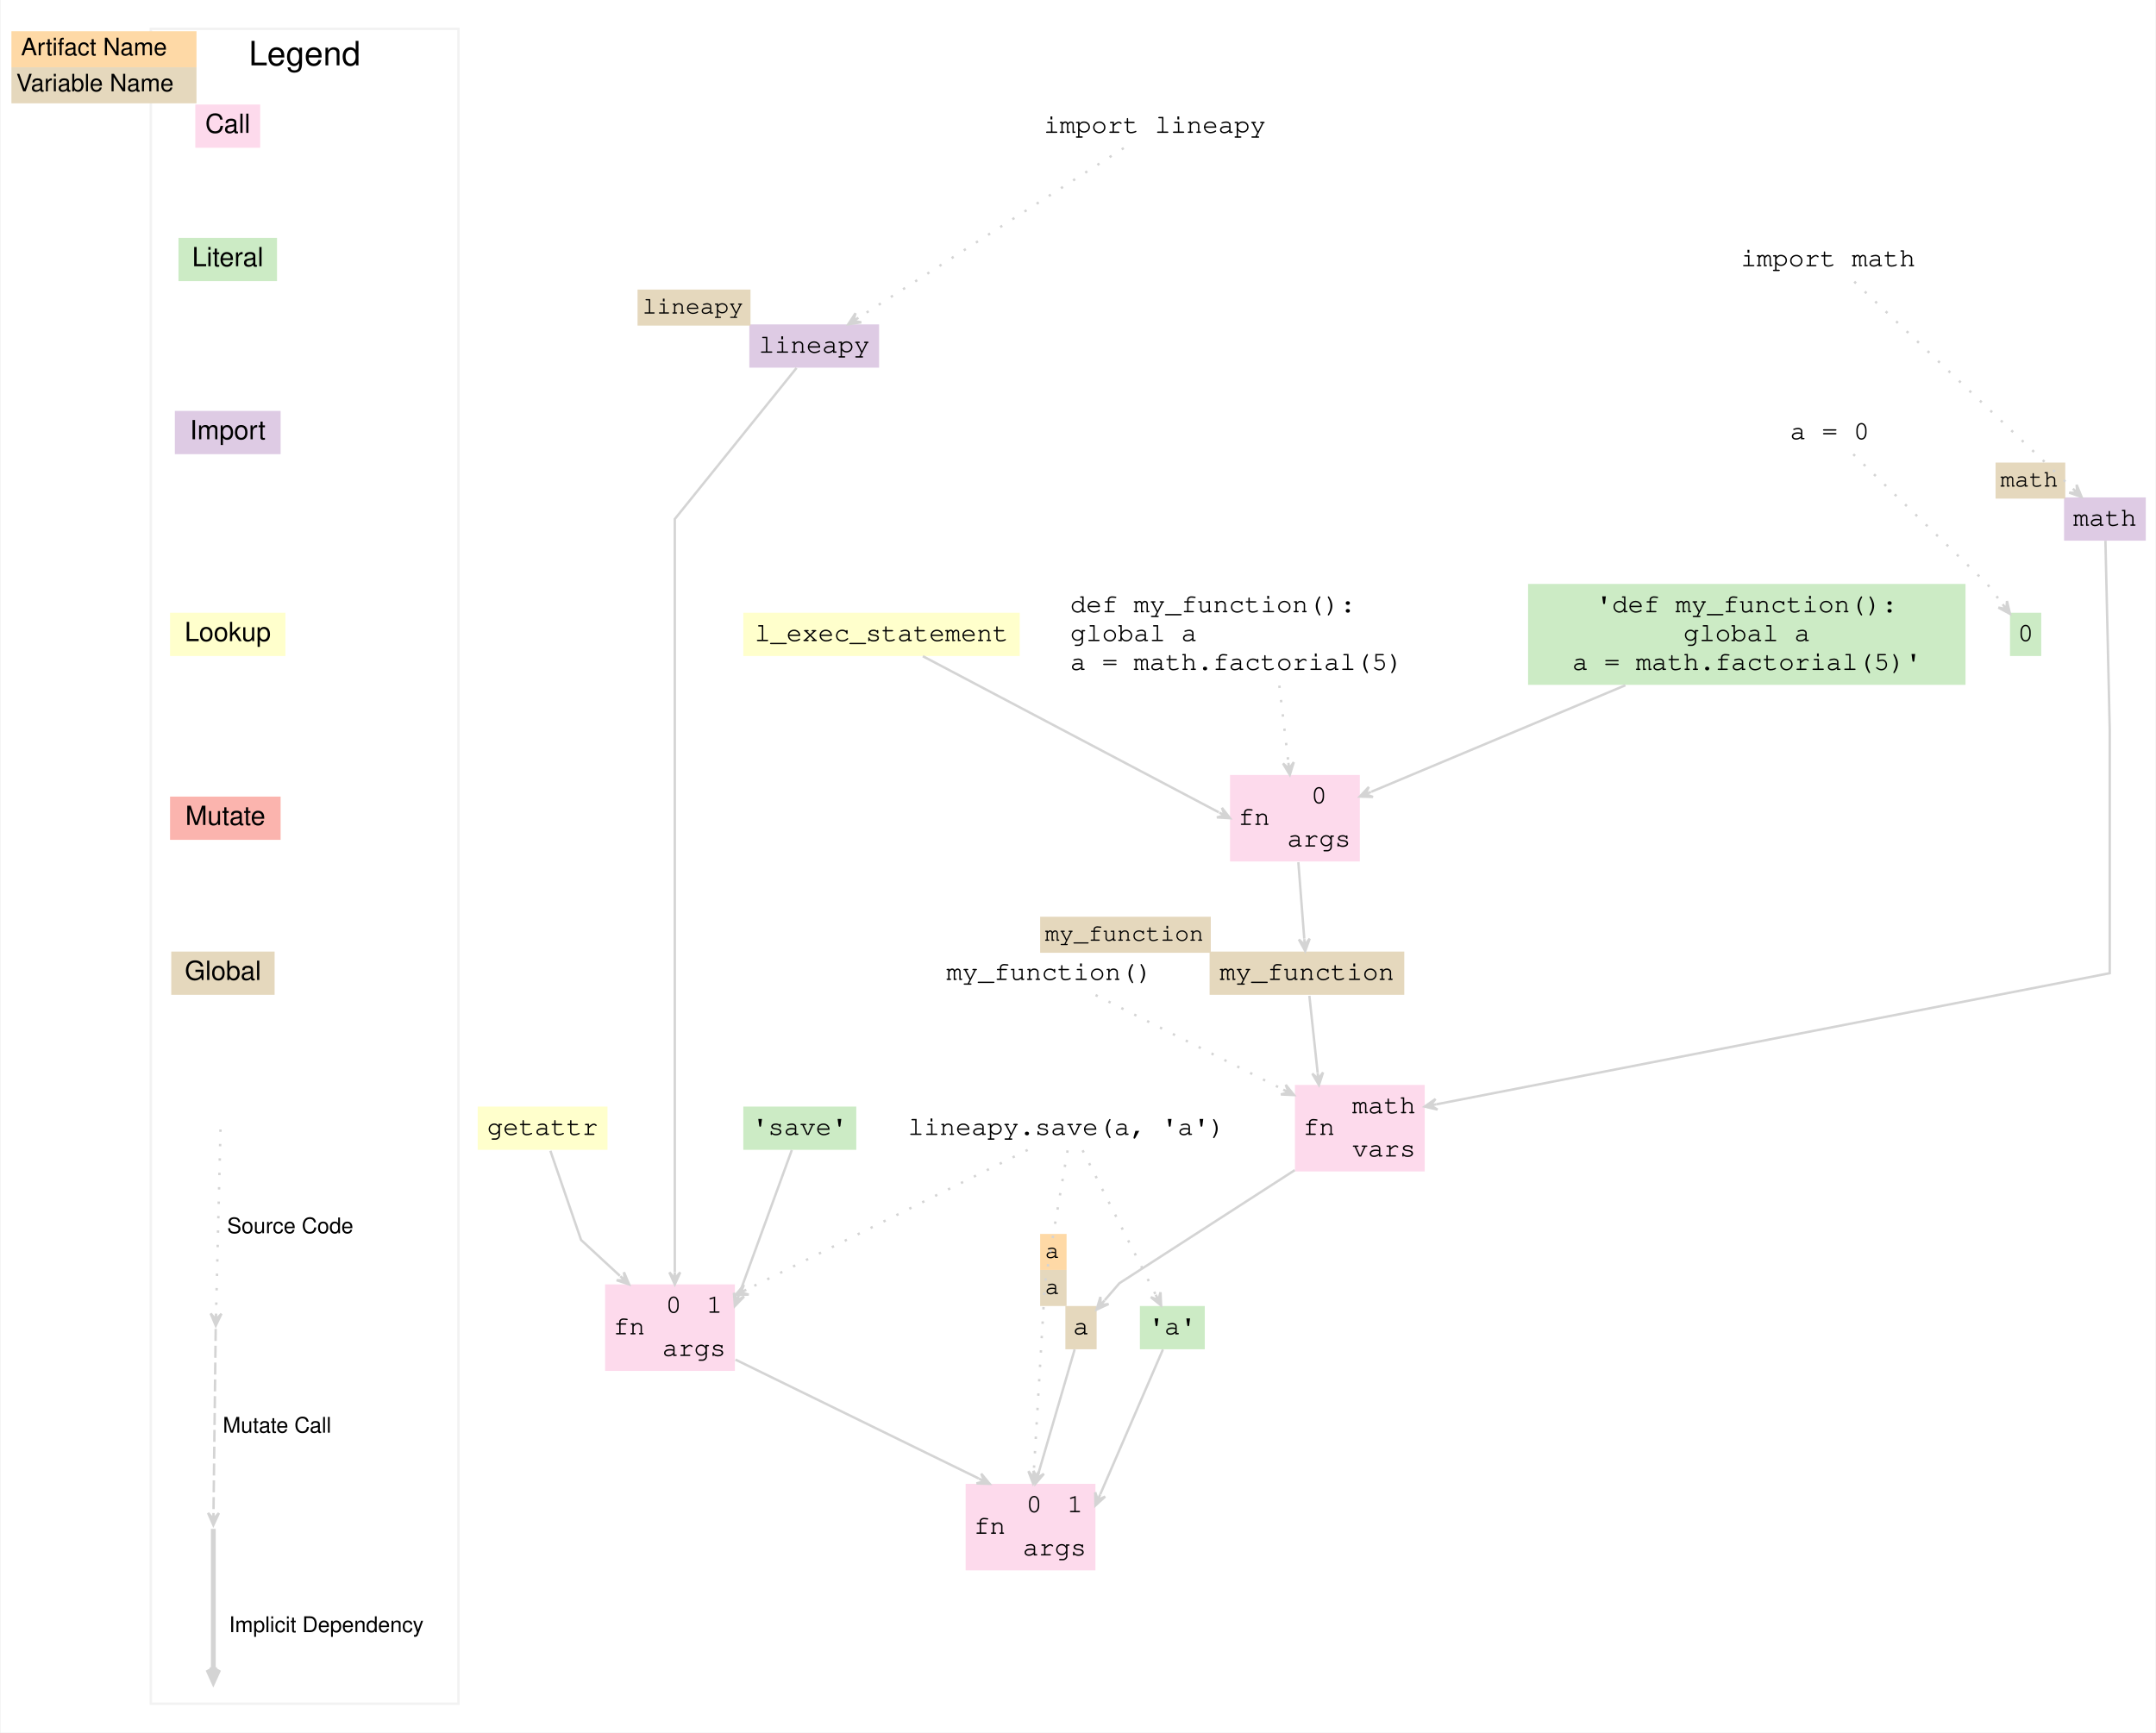
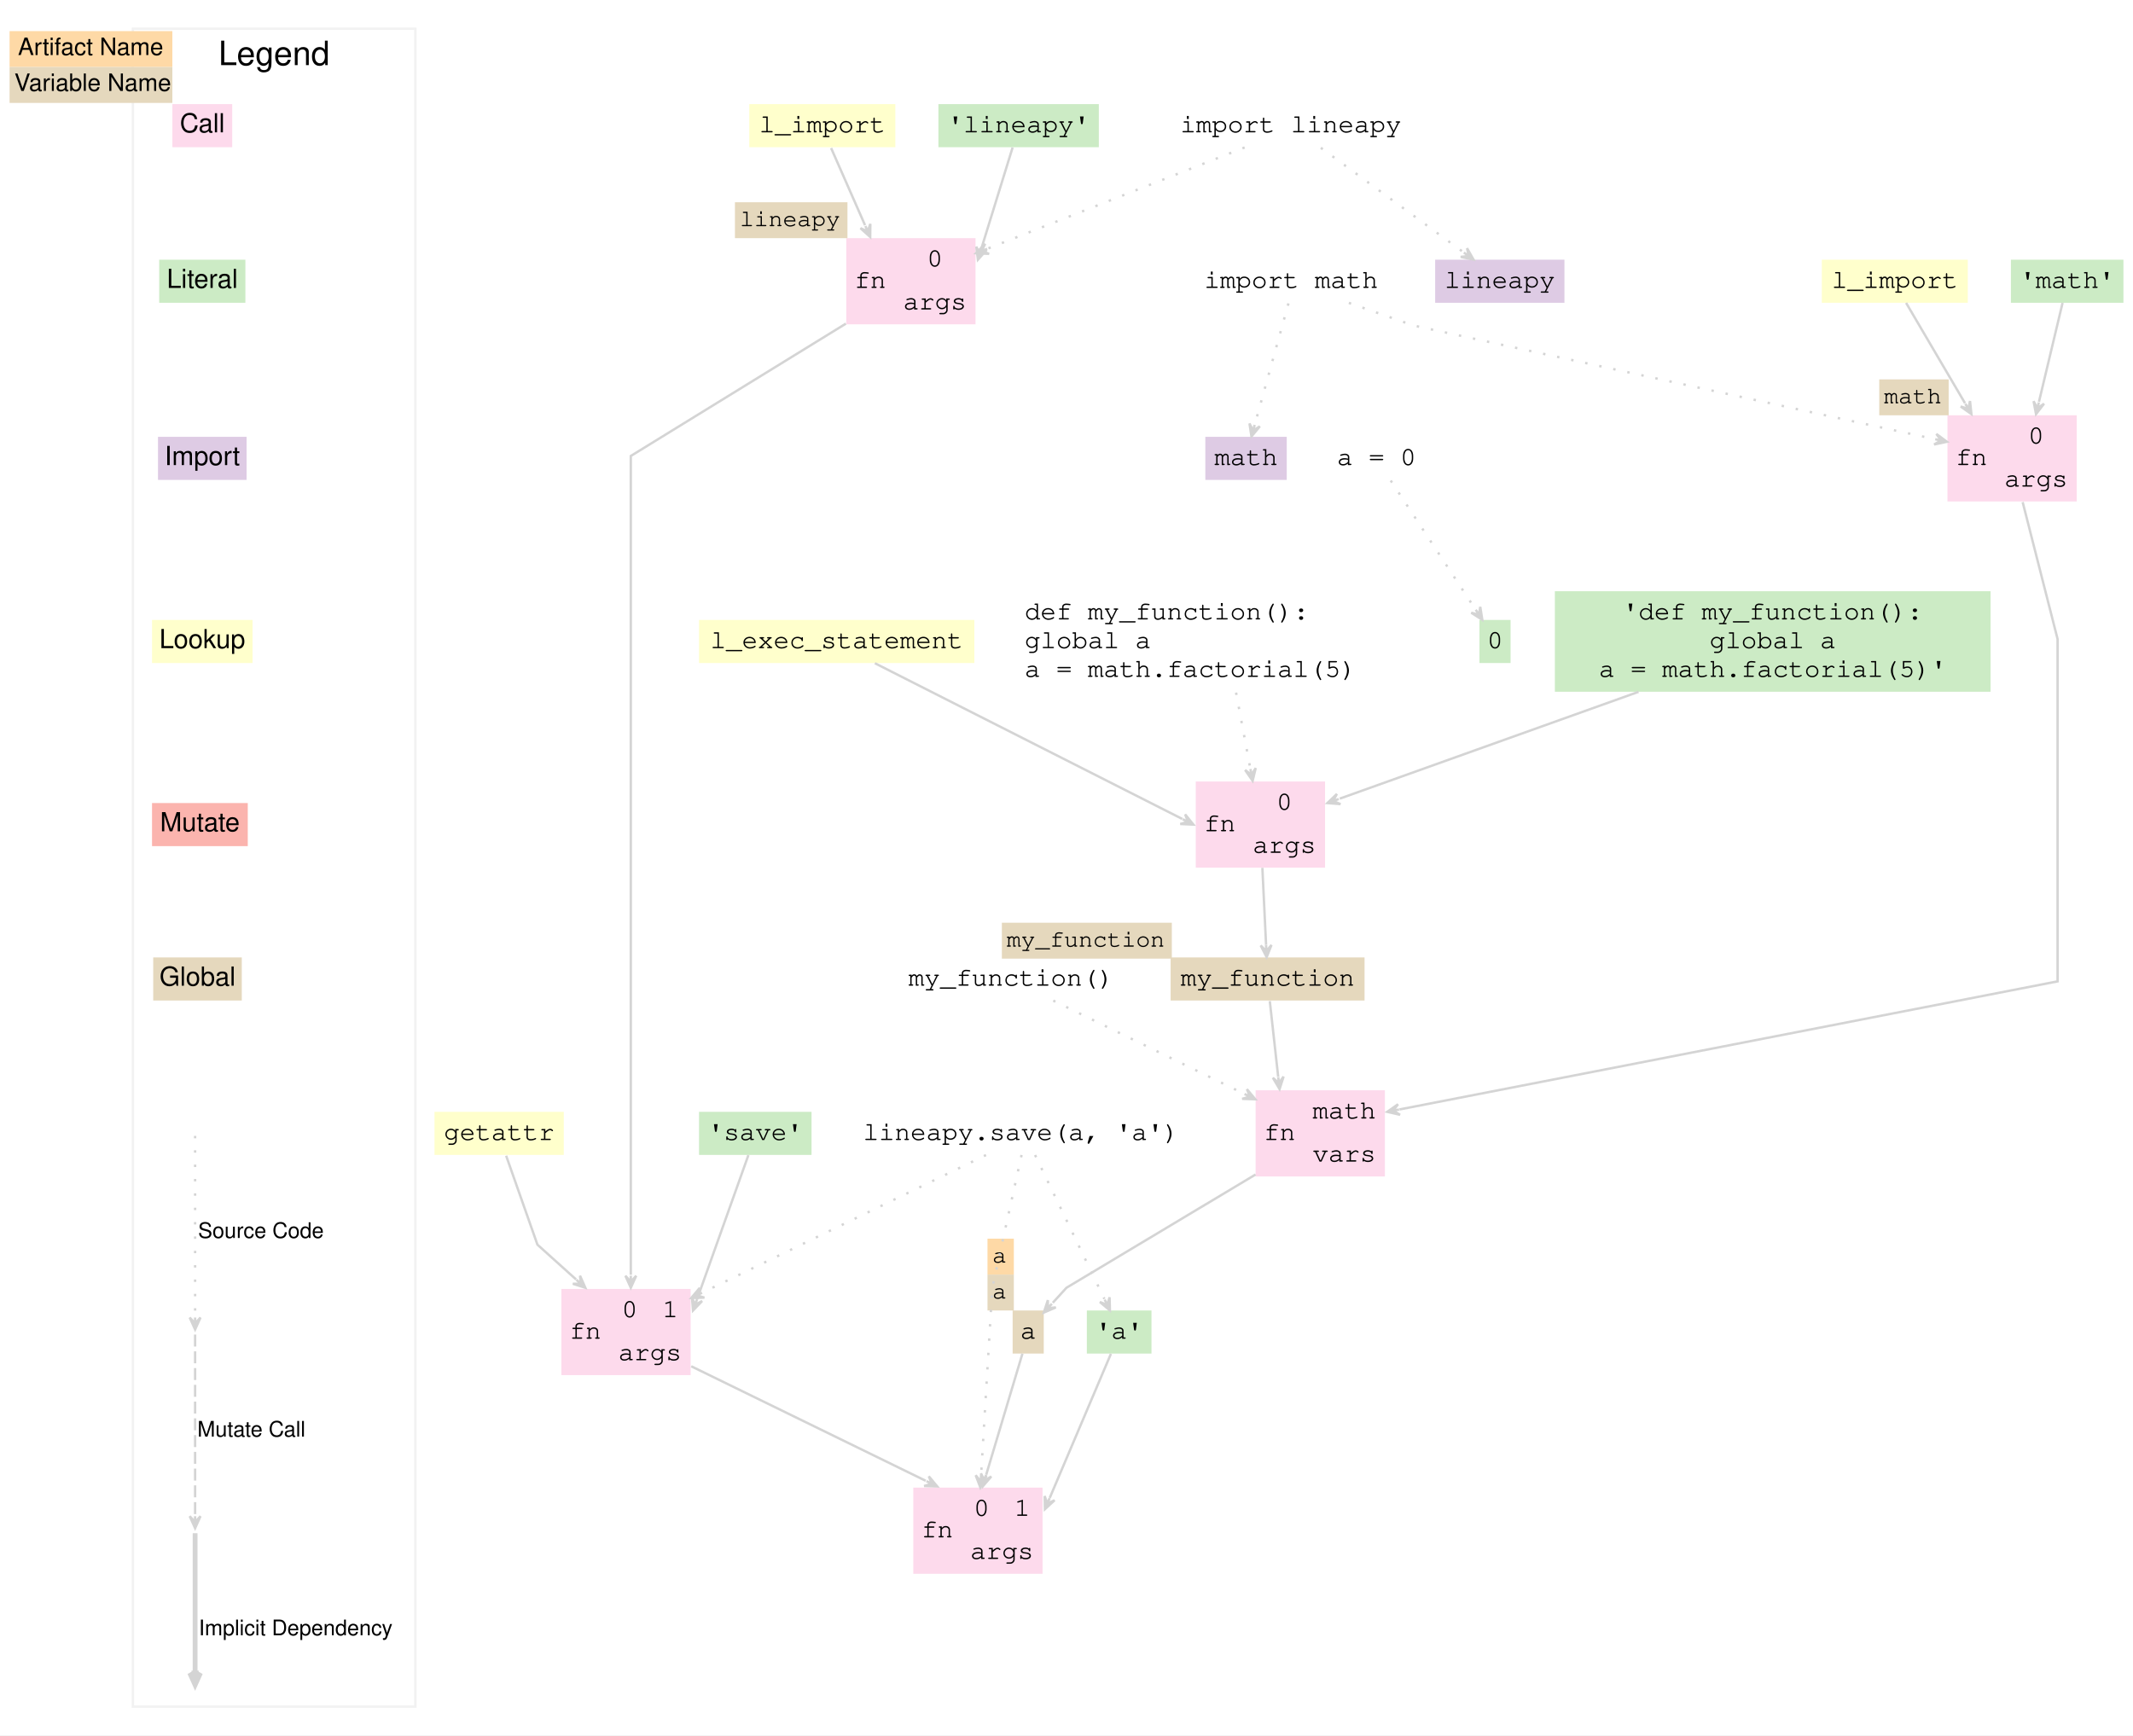
- <svg xmlns="http://www.w3.org/2000/svg" width="897pt" height="721pt" viewBox="0 0 896.5 721">
-   <g class="graph" transform="scale(1) translate(4 717)">
-     <polygon points="-4 4 -4 -717 892.5 -717 892.5 4" fill="#fff" stroke="transparent" />
+ <svg xmlns="http://www.w3.org/2000/svg" width="891pt" height="725pt" viewBox="0 0 891 725">
+   <g class="graph" transform="scale(1) translate(4 721)">
+     <polygon points="-4 4 -4 -721 887 -721 887 4" fill="#fff" stroke="transparent" />
    <g class="cluster">
-       <polygon points="58.5 -8 58.5 -705 186.5 -705 186.5 -8" fill="none" stroke="#f2f2f2" />
-       <text x="122.5" y="-689.8" fill="#000000" font-family="Helvetica,sans-Serif" font-size="14" text-anchor="middle">Legend</text>
-     </g>
-     <g class="node">
-       <polygon points="77 -655.5 77 -673.5 104 -673.5 104 -655.5" fill="#fddaec" stroke="#f2f2f2" stroke-width="0" />
-       <text x="90.5" y="-661.7" fill="#000000" font-family="Helvetica,sans-Serif" font-size="11" text-anchor="middle">Call</text>
-       <polygon points="0.5 -689 0.5 -704 77.5 -704 77.5 -689" fill="#fed9a6" stroke="transparent" />
-       <text x="4.5" y="-694" fill="#000000" font-family="Helvetica,sans-Serif" font-size="10">Artifact Name</text>
-       <polygon points="0.5 -674 0.5 -689 77.5 -689 77.5 -674" fill="#e5d8bd" stroke="transparent" />
-       <text x="2.5" y="-679" fill="#000000" font-family="Helvetica,sans-Serif" font-size="10">Variable Name</text>
-       <polygon points="111 -618 70 -618 70 -600 111 -600" fill="#ccebc5" stroke="#f2f2f2" stroke-width="0" />
-       <text x="90.5" y="-606.2" fill="#000000" font-family="Helvetica,sans-Serif" font-size="11" text-anchor="middle">Literal</text>
-       <polygon points="112.5 -546 68.5 -546 68.5 -528 112.5 -528" fill="#decbe4" stroke="#f2f2f2" stroke-width="0" />
-       <text x="90.5" y="-534.2" fill="#000000" font-family="Helvetica,sans-Serif" font-size="11" text-anchor="middle">Import</text>
-       <polygon points="114.5 -462 66.5 -462 66.5 -444 114.5 -444" fill="#ffc" stroke="#f2f2f2" stroke-width="0" />
-       <text x="90.5" y="-450.2" fill="#000000" font-family="Helvetica,sans-Serif" font-size="11" text-anchor="middle">Lookup</text>
-       <polygon points="66.5 -367.5 66.5 -385.5 112.5 -385.5 112.5 -367.5" fill="#fbb4ae" stroke="#f2f2f2" stroke-width="0" />
-       <text x="89.5" y="-373.7" fill="#000000" font-family="Helvetica,sans-Serif" font-size="11" text-anchor="middle">Mutate</text>
-       <polygon points="110 -321 67 -321 67 -303 110 -303" fill="#e5d8bd" stroke="#f2f2f2" stroke-width="0" />
-       <text x="88.5" y="-309.2" fill="#000000" font-family="Helvetica,sans-Serif" font-size="11" text-anchor="middle">Global</text>
+       <polygon points="51.5 -8 51.5 -709 169.5 -709 169.5 -8" fill="none" stroke="#f2f2f2" />
+       <text x="110.5" y="-693.8" font-family="Helvetica,sans-Serif" font-size="14" text-anchor="middle">Legend</text>
+     </g>
+     <g class="node">
+       <polygon points="68 -659.5 68 -677.5 93 -677.5 93 -659.5" fill="#fddaec" stroke="#f2f2f2" stroke-width="0" />
+       <text x="80.5" y="-665.7" fill="#000000" font-family="Helvetica,sans-Serif" font-size="11" text-anchor="middle">Call</text>
+       <polygon points="0 -693 0 -708 68 -708 68 -693" fill="#fed9a6" stroke="transparent" />
+       <text x="3.5" y="-698" fill="#000000" font-family="Helvetica,sans-Serif" font-size="10">Artifact Name</text>
+       <polygon points="0 -678 0 -693 68 -693 68 -678" fill="#e5d8bd" stroke="transparent" />
+       <text x="2" y="-683" fill="#000000" font-family="Helvetica,sans-Serif" font-size="10">Variable Name</text>
+       <polygon points="98.5 -612.5 62.5 -612.5 62.5 -594.5 98.5 -594.5" fill="#ccebc5" stroke="#f2f2f2" stroke-width="0" />
+       <text x="80.5" y="-600.7" fill="#000000" font-family="Helvetica,sans-Serif" font-size="11" text-anchor="middle">Literal</text>
+       <polygon points="99 -538.5 62 -538.5 62 -520.5 99 -520.5" fill="#decbe4" stroke="#f2f2f2" stroke-width="0" />
+       <text x="80.5" y="-526.7" fill="#000000" font-family="Helvetica,sans-Serif" font-size="11" text-anchor="middle">Import</text>
+       <polygon points="101.5 -462 59.5 -462 59.5 -444 101.5 -444" fill="#ffc" stroke="#f2f2f2" stroke-width="0" />
+       <text x="80.5" y="-450.2" fill="#000000" font-family="Helvetica,sans-Serif" font-size="11" text-anchor="middle">Lookup</text>
+       <polygon points="59.5 -367.5 59.5 -385.5 99.5 -385.5 99.5 -367.5" fill="#fbb4ae" stroke="#f2f2f2" stroke-width="0" />
+       <text x="79.5" y="-373.7" fill="#000000" font-family="Helvetica,sans-Serif" font-size="11" text-anchor="middle">Mutate</text>
+       <polygon points="97 -321 60 -321 60 -303 97 -303" fill="#e5d8bd" stroke="#f2f2f2" stroke-width="0" />
+       <text x="78.5" y="-309.2" fill="#000000" font-family="Helvetica,sans-Serif" font-size="11" text-anchor="middle">Global</text>
    </g>
    <g class="edge">
-       <path d="m87.487-246.97c-0.141 5.851-1.41 58.507-1.843 76.486" fill="none" stroke="#d4d4d4" stroke-dasharray="1,5" />
-       <polygon points="85.52 -165.35 87.89 -170.29 85.581 -167.85 85.641 -170.35 85.641 -170.35 85.641 -170.35 85.581 -167.85 83.392 -170.4 85.52 -165.35" fill="#d4d4d4" stroke="#d4d4d4" />
-       <text x="116.5" y="-203.8" fill="#000000" font-family="Helvetica,sans-Serif" font-size="9" text-anchor="middle">Source Code</text>
-       <path d="m85.494-163.97c-0.07 5.851-0.705 58.507-0.921 76.486" fill="none" stroke="#d4d4d4" stroke-dasharray="5,2" />
-       <polygon points="84.51 -82.348 86.82 -87.321 84.54 -84.848 84.571 -87.348 84.571 -87.348 84.571 -87.348 84.54 -84.848 82.321 -87.375 84.51 -82.348" fill="#d4d4d4" stroke="#d4d4d4" />
-       <text x="111" y="-120.8" fill="#000000" font-family="Helvetica,sans-Serif" font-size="9" text-anchor="middle">Mutate Call</text>
-       <path d="m84.5-80.77v58.584" fill="none" stroke="#d4d4d4" stroke-width="2" />
-       <polygon points="84.5 -17.143 86.75 -22.143 85 -19.643 85 -22.143 84.5 -22.143 84 -22.143 84 -19.643 82.25 -22.143 84.5 -17.143" fill="#d4d4d4" stroke="#d4d4d4" stroke-width="2" />
-       <text x="131.5" y="-37.8" fill="#000000" font-family="Helvetica,sans-Serif" font-size="9" text-anchor="middle">Implicit Dependency</text>
-     </g>
-     <g class="node">
-       <polygon points="361.5 -582 307.5 -582 307.5 -564 361.5 -564" fill="#decbe4" stroke="#f2f2f2" stroke-width="0" />
-       <text x="334.5" y="-570.2" fill="#000000" font-family="Courier,monospace" font-size="11" text-anchor="middle">lineapy</text>
-       <polygon points="261 -581.5 261 -596.5 308 -596.5 308 -581.5" fill="#e5d8bd" stroke="transparent" />
-       <text x="263" y="-586.5" fill="#000000" font-family="Courier,monospace" font-size="10">lineapy</text>
-       <polygon points="247.5 -146.5 247.5 -182.5 301.5 -182.5 301.5 -146.5" fill="#fddaec" stroke="#f2f2f2" stroke-width="0" />
-       <text x="257.5" y="-161.7" fill="#000000" font-family="Courier,monospace" font-size="11" text-anchor="middle">fn</text>
-       <polyline points="267.5 -146.5 267.5 -182.5" fill="none" stroke="#f2f2f2" stroke-width="0" />
-       <text x="276" y="-170.7" fill="#000000" font-family="Courier,monospace" font-size="11" text-anchor="middle">0</text>
-       <polyline points="284.5 -164.5 284.5 -182.5" fill="none" stroke="#f2f2f2" stroke-width="0" />
-       <text x="293" y="-170.7" fill="#000000" font-family="Courier,monospace" font-size="11" text-anchor="middle">1</text>
-       <polyline points="267.5 -164.5 301.5 -164.5" fill="none" stroke="#f2f2f2" stroke-width="0" />
-       <text x="284.5" y="-152.7" fill="#000000" font-family="Courier,monospace" font-size="11" text-anchor="middle">args</text>
-     </g>
-     <g class="edge" stroke="#d4d4d4">
-       <path d="m327.15-563.88c-15.607 19.374-50.654 62.881-50.654 62.881v253.5 59.9" fill="none" />
-       <polygon points="276.5 -182.5 278.75 -187.5 276.5 -185 276.5 -187.5 276.5 -187.5 276.5 -187.5 276.5 -185 274.25 -187.5 276.5 -182.5" fill="#d4d4d4" />
-     </g>
-     <g class="node">
-       <polygon points="888.5 -510 854.5 -510 854.5 -492 888.5 -492" fill="#decbe4" stroke="#f2f2f2" stroke-width="0" />
-       <text x="871.5" y="-498.2" fill="#000000" font-family="Courier,monospace" font-size="11" text-anchor="middle">math</text>
-       <polygon points="826 -509.5 826 -524.5 855 -524.5 855 -509.5" fill="#e5d8bd" stroke="transparent" />
-       <text x="828" y="-514.5" fill="#000000" font-family="Courier,monospace" font-size="10">math</text>
-       <polygon points="534.5 -229.5 534.5 -265.5 588.5 -265.5 588.5 -229.5" fill="#fddaec" stroke="#f2f2f2" stroke-width="0" />
-       <text x="544.5" y="-244.7" fill="#000000" font-family="Courier,monospace" font-size="11" text-anchor="middle">fn</text>
-       <polyline points="554.5 -229.5 554.5 -265.5" fill="none" stroke="#f2f2f2" stroke-width="0" />
-       <text x="571.5" y="-253.7" fill="#000000" font-family="Courier,monospace" font-size="11" text-anchor="middle">math</text>
-       <polyline points="554.5 -247.5 588.5 -247.5" fill="none" stroke="#f2f2f2" stroke-width="0" />
-       <text x="571.5" y="-235.7" fill="#000000" font-family="Courier,monospace" font-size="11" text-anchor="middle">vars</text>
-     </g>
-     <g class="edge" stroke="#d4d4d4">
-       <path d="m871.71-491.97c0.511 22.356 1.794 78.466 1.794 78.466v101.5s-242.21 47.167-280.05 54.537" fill="none" />
-       <polygon points="588.5 -256.5 593.84 -255.25 590.95 -256.98 593.41 -257.46 593.41 -257.46 593.41 -257.46 590.95 -256.98 592.98 -259.66 588.5 -256.5" fill="#d4d4d4" />
-     </g>
-     <g class="node">
-       <polygon points="845 -462 832 -462 832 -444 845 -444" fill="#ccebc5" stroke="#f2f2f2" stroke-width="0" />
-       <text x="838.5" y="-450.2" fill="#000000" font-family="Courier,monospace" font-size="11" text-anchor="middle">0</text>
-       <polygon points="420 -462 305 -462 305 -444 420 -444" fill="#ffc" stroke="#f2f2f2" stroke-width="0" />
-       <text x="362.5" y="-450.2" fill="#000000" font-family="Courier,monospace" font-size="11" text-anchor="middle">l_exec_statement</text>
-       <polygon points="507.5 -358.5 507.5 -394.5 561.5 -394.5 561.5 -358.5" fill="#fddaec" stroke="#f2f2f2" stroke-width="0" />
-       <text x="517.5" y="-373.7" fill="#000000" font-family="Courier,monospace" font-size="11" text-anchor="middle">fn</text>
-       <polyline points="527.5 -358.5 527.5 -394.5" fill="none" stroke="#f2f2f2" stroke-width="0" />
-       <text x="544.5" y="-382.7" fill="#000000" font-family="Courier,monospace" font-size="11" text-anchor="middle">0</text>
-       <polyline points="527.5 -376.5 561.5 -376.5" fill="none" stroke="#f2f2f2" stroke-width="0" />
-       <text x="544.5" y="-364.7" fill="#000000" font-family="Courier,monospace" font-size="11" text-anchor="middle">args</text>
-     </g>
-     <g class="edge" stroke="#d4d4d4">
-       <path d="m379.7-443.92c33.158 17.494 104.31 55.031 123.14 64.969" fill="none" />
-       <polygon points="507.5 -376.5 504.13 -380.82 505.29 -377.67 503.08 -378.83 503.08 -378.83 503.08 -378.83 505.29 -377.67 502.03 -376.84 507.5 -376.5" fill="#d4d4d4" />
-     </g>
-     <g class="node">
-       <polygon points="813.5 -474 631.5 -474 631.5 -432 813.5 -432" fill="#ccebc5" stroke="#f2f2f2" stroke-width="0" />
+       <path d="m77.5-246.44v75.43" fill="none" stroke="#d4d4d4" stroke-dasharray="1,5" />
+       <polygon points="77.5 -165.56 79.75 -170.56 77.5 -168.06 77.5 -170.56 77.5 -170.56 77.5 -170.56 77.5 -168.06 75.25 -170.56 77.5 -165.56" fill="#d4d4d4" stroke="#d4d4d4" />
+       <text x="105" y="-203.8" font-family="Helvetica,sans-Serif" font-size="9" text-anchor="middle">Source Code</text>
+       <path d="m77.5-163.44v75.43" fill="none" stroke="#d4d4d4" stroke-dasharray="5,2" />
+       <polygon points="77.5 -82.56 79.75 -87.56 77.5 -85.06 77.5 -87.56 77.5 -87.56 77.5 -87.56 77.5 -85.06 75.25 -87.56 77.5 -82.56" fill="#d4d4d4" stroke="#d4d4d4" />
+       <text x="101" y="-120.8" font-family="Helvetica,sans-Serif" font-size="9" text-anchor="middle">Mutate Call</text>
+       <path d="m77.5-80.45v58.33" fill="none" stroke="#d4d4d4" stroke-width="2" />
+       <polygon points="77.5 -17.04 79.75 -22.04 78 -19.54 78 -22.04 77.5 -22.04 77 -22.04 77 -19.54 75.25 -22.04 77.5 -17.04" fill="#d4d4d4" stroke="#d4d4d4" stroke-width="2" />
+       <text x="119.5" y="-37.8" font-family="Helvetica,sans-Serif" font-size="9" text-anchor="middle">Implicit Dependency</text>
+     </g>
+     <g class="node">
+       <polygon points="370 -677.5 309 -677.5 309 -659.5 370 -659.5" fill="#ffc" stroke="#f2f2f2" stroke-width="0" />
+       <text x="339.5" y="-665.7" fill="#000000" font-family="Courier,monospace" font-size="11" text-anchor="middle">l_import</text>
+       <polygon points="349.5 -585.5 349.5 -621.5 403.5 -621.5 403.5 -585.5" fill="#fddaec" stroke="#f2f2f2" stroke-width="0" />
+       <text x="359.5" y="-600.7" fill="#000000" font-family="Courier,monospace" font-size="11" text-anchor="middle">fn</text>
+       <polyline points="369.5 -585.5 369.5 -621.5" fill="none" stroke="#f2f2f2" stroke-width="0" />
+       <text x="386.5" y="-609.7" fill="#000000" font-family="Courier,monospace" font-size="11" text-anchor="middle">0</text>
+       <polyline points="369.5 -603.5 403.5 -603.5" fill="none" stroke="#f2f2f2" stroke-width="0" />
+       <text x="386.5" y="-591.7" fill="#000000" font-family="Courier,monospace" font-size="11" text-anchor="middle">args</text>
+       <polygon points="303 -621.5 303 -636.5 350 -636.5 350 -621.5" fill="#e5d8bd" stroke="transparent" />
+       <text x="305" y="-626.5" fill="#000000" font-family="Courier,monospace" font-size="10">lineapy</text>
+     </g>
+     <g class="edge" stroke="#d4d4d4">
+       <path d="m343.17-659.15c4.15 9.44 10.77 24.5 14.17 32.23" fill="none" />
+       <polygon points="359.5 -622 359.55 -627.48 358.49 -624.29 357.49 -626.58 357.49 -626.58 357.49 -626.58 358.49 -624.29 355.43 -625.67 359.5 -622" fill="#d4d4d4" />
+     </g>
+     <g class="node">
+       <polygon points="455 -677.5 388 -677.5 388 -659.5 455 -659.5" fill="#ccebc5" stroke="#f2f2f2" stroke-width="0" />
+       <text x="421.5" y="-665.7" fill="#000000" font-family="Courier,monospace" font-size="11" text-anchor="middle">'lineapy'</text>
+     </g>
+     <g class="edge" stroke="#d4d4d4">
+       <path d="m418.99-659.38c-3.58 11.59-10.06 32.54-12.98 42" fill="none" />
+       <polygon points="404.5 -612.5 408.13 -616.61 405.24 -614.89 405.98 -617.28 405.98 -617.28 405.98 -617.28 405.24 -614.89 403.83 -617.94 404.5 -612.5" fill="#d4d4d4" />
+     </g>
+     <g class="node">
+       <polygon points="230.5 -146.5 230.5 -182.5 284.5 -182.5 284.5 -146.5" fill="#fddaec" stroke="#f2f2f2" stroke-width="0" />
+       <text x="240.5" y="-161.7" fill="#000000" font-family="Courier,monospace" font-size="11" text-anchor="middle">fn</text>
+       <polyline points="250.5 -146.5 250.5 -182.5" fill="none" stroke="#f2f2f2" stroke-width="0" />
+       <text x="259" y="-170.7" fill="#000000" font-family="Courier,monospace" font-size="11" text-anchor="middle">0</text>
+       <polyline points="267.5 -164.5 267.5 -182.5" fill="none" stroke="#f2f2f2" stroke-width="0" />
+       <text x="276" y="-170.7" fill="#000000" font-family="Courier,monospace" font-size="11" text-anchor="middle">1</text>
+       <polyline points="250.5 -164.5 284.5 -164.5" fill="none" stroke="#f2f2f2" stroke-width="0" />
+       <text x="267.5" y="-152.7" fill="#000000" font-family="Courier,monospace" font-size="11" text-anchor="middle">args</text>
+     </g>
+     <g class="edge" stroke="#d4d4d4">
+       <path d="m349.36-585.8c-34.56 21.27-89.86 55.3-89.86 55.3v284 58.09" fill="none" />
+       <polygon points="259.5 -183 261.75 -188 259.5 -185.5 259.5 -188 259.5 -188 259.5 -188 259.5 -185.5 257.25 -188 259.5 -183" fill="#d4d4d4" />
+     </g>
+     <g class="node">
+       <polygon points="649.5 -612.5 595.5 -612.5 595.5 -594.5 649.5 -594.5" fill="#decbe4" stroke="#f2f2f2" stroke-width="0" />
+       <text x="622.5" y="-600.7" fill="#000000" font-family="Courier,monospace" font-size="11" text-anchor="middle">lineapy</text>
+       <polygon points="818 -612.5 757 -612.5 757 -594.5 818 -594.5" fill="#ffc" stroke="#f2f2f2" stroke-width="0" />
+       <text x="787.5" y="-600.7" fill="#000000" font-family="Courier,monospace" font-size="11" text-anchor="middle">l_import</text>
+       <polygon points="809.5 -511.5 809.5 -547.5 863.5 -547.5 863.5 -511.5" fill="#fddaec" stroke="#f2f2f2" stroke-width="0" />
+       <text x="819.5" y="-526.7" fill="#000000" font-family="Courier,monospace" font-size="11" text-anchor="middle">fn</text>
+       <polyline points="829.5 -511.5 829.5 -547.5" fill="none" stroke="#f2f2f2" stroke-width="0" />
+       <text x="846.5" y="-535.7" fill="#000000" font-family="Courier,monospace" font-size="11" text-anchor="middle">0</text>
+       <polyline points="829.5 -529.5 863.5 -529.5" fill="none" stroke="#f2f2f2" stroke-width="0" />
+       <text x="846.5" y="-517.7" fill="#000000" font-family="Courier,monospace" font-size="11" text-anchor="middle">args</text>
+       <polygon points="781 -547.5 781 -562.5 810 -562.5 810 -547.5" fill="#e5d8bd" stroke="transparent" />
+       <text x="783" y="-552.5" fill="#000000" font-family="Courier,monospace" font-size="10">math</text>
+     </g>
+     <g class="edge" stroke="#d4d4d4">
+       <path d="m792.22-594.46c6.82 11.61 19.19 32.68 24.61 41.91" fill="none" />
+       <polygon points="819.5 -548 818.91 -553.45 818.23 -550.16 816.97 -552.31 816.97 -552.31 816.97 -552.31 818.23 -550.16 815.03 -551.17 819.5 -548" fill="#d4d4d4" />
+     </g>
+     <g class="node">
+       <polygon points="883 -612.5 836 -612.5 836 -594.5 883 -594.5" fill="#ccebc5" stroke="#f2f2f2" stroke-width="0" />
+       <text x="859.5" y="-600.7" fill="#000000" font-family="Courier,monospace" font-size="11" text-anchor="middle">'math'</text>
+     </g>
+     <g class="edge" stroke="#d4d4d4">
+       <path d="m857.58-594.46c-2.71 11.37-7.59 31.82-9.86 41.33" fill="none" />
+       <polygon points="846.5 -548 849.85 -552.34 847.08 -550.43 847.66 -552.86 847.66 -552.86 847.66 -552.86 847.08 -550.43 845.47 -553.39 846.5 -548" fill="#d4d4d4" />
+     </g>
+     <g class="node">
+       <polygon points="520.5 -229.5 520.5 -265.5 574.5 -265.5 574.5 -229.5" fill="#fddaec" stroke="#f2f2f2" stroke-width="0" />
+       <text x="530.5" y="-244.7" fill="#000000" font-family="Courier,monospace" font-size="11" text-anchor="middle">fn</text>
+       <polyline points="540.5 -229.5 540.5 -265.5" fill="none" stroke="#f2f2f2" stroke-width="0" />
+       <text x="557.5" y="-253.7" fill="#000000" font-family="Courier,monospace" font-size="11" text-anchor="middle">math</text>
+       <polyline points="540.5 -247.5 574.5 -247.5" fill="none" stroke="#f2f2f2" stroke-width="0" />
+       <text x="557.5" y="-235.7" fill="#000000" font-family="Courier,monospace" font-size="11" text-anchor="middle">vars</text>
+     </g>
+     <g class="edge" stroke="#d4d4d4">
+       <path d="m840.91-511.22c5.61 22.01 14.59 57.22 14.59 57.22v143s-236.95 46.12-274.9 53.51" fill="none" />
+       <polygon points="575.5 -256.5 580.84 -255.25 577.95 -256.98 580.41 -257.46 580.41 -257.46 580.41 -257.46 577.95 -256.98 579.98 -259.66 575.5 -256.5" fill="#d4d4d4" />
+     </g>
+     <g class="node">
+       <polygon points="533.5 -538.5 499.5 -538.5 499.5 -520.5 533.5 -520.5" fill="#decbe4" stroke="#f2f2f2" stroke-width="0" />
+       <text x="516.5" y="-526.7" fill="#000000" font-family="Courier,monospace" font-size="11" text-anchor="middle">math</text>
+       <polygon points="627 -462 614 -462 614 -444 627 -444" fill="#ccebc5" stroke="#f2f2f2" stroke-width="0" />
+       <text x="620.5" y="-450.2" fill="#000000" font-family="Courier,monospace" font-size="11" text-anchor="middle">0</text>
+       <polygon points="403 -462 288 -462 288 -444 403 -444" fill="#ffc" stroke="#f2f2f2" stroke-width="0" />
+       <text x="345.5" y="-450.2" fill="#000000" font-family="Courier,monospace" font-size="11" text-anchor="middle">l_exec_statement</text>
+       <polygon points="495.5 -358.5 495.5 -394.5 549.5 -394.5 549.5 -358.5" fill="#fddaec" stroke="#f2f2f2" stroke-width="0" />
+       <text x="505.5" y="-373.7" fill="#000000" font-family="Courier,monospace" font-size="11" text-anchor="middle">fn</text>
+       <polyline points="515.5 -358.5 515.5 -394.5" fill="none" stroke="#f2f2f2" stroke-width="0" />
+       <text x="532.5" y="-382.7" fill="#000000" font-family="Courier,monospace" font-size="11" text-anchor="middle">0</text>
+       <polyline points="515.5 -376.5 549.5 -376.5" fill="none" stroke="#f2f2f2" stroke-width="0" />
+       <text x="532.5" y="-364.7" fill="#000000" font-family="Courier,monospace" font-size="11" text-anchor="middle">args</text>
+     </g>
+     <g class="edge" stroke="#d4d4d4">
+       <path d="m361.45-443.92c33.33 16.89 108.91 55.19 128.4 65.06" fill="none" />
+       <polygon points="494.5 -376.5 491.06 -380.77 492.27 -377.63 490.04 -378.76 490.04 -378.76 490.04 -378.76 492.27 -377.63 489.02 -376.75 494.5 -376.5" fill="#d4d4d4" />
+     </g>
+     <g class="node">
+       <polygon points="827.5 -474 645.5 -474 645.5 -432 827.5 -432" fill="#ccebc5" stroke="#f2f2f2" stroke-width="0" />
      <g fill="#000000" font-family="Courier,monospace" font-size="11" text-anchor="middle">
-         <text x="722.5" y="-462.2">'def my_function():</text>
-         <text x="722.5" y="-450.2">global a</text>
-         <text x="722.5" y="-438.2">a = math.factorial(5)'</text>
+         <text x="736.5" y="-462.2">'def my_function():</text>
+         <text x="736.5" y="-450.2">global a</text>
+         <text x="736.5" y="-438.2">a = math.factorial(5)'</text>
      </g>
    </g>
    <g class="edge" stroke="#d4d4d4">
-       <path d="m672-431.83c-39.47 16.548-90.168 37.803-105.74 44.332" fill="none" />
-       <polygon points="561.5 -385.5 566.98 -385.36 563.81 -386.47 566.11 -387.43 566.11 -387.43 566.11 -387.43 563.81 -386.47 565.24 -389.51 561.5 -385.5" fill="#d4d4d4" />
-     </g>
-     <g class="node">
-       <polygon points="580 -321 499 -321 499 -303 580 -303" fill="#e5d8bd" stroke="#f2f2f2" stroke-width="0" />
-       <text x="539.5" y="-309.2" fill="#000000" font-family="Courier,monospace" font-size="11" text-anchor="middle">my_function</text>
-       <polygon points="428.5 -320.5 428.5 -335.5 499.5 -335.5 499.5 -320.5" fill="#e5d8bd" stroke="transparent" />
-       <text x="430.5" y="-325.5" fill="#000000" font-family="Courier,monospace" font-size="10">my_function</text>
-     </g>
-     <g class="edge" stroke="#d4d4d4">
-       <path d="m540.51-302.59c1.039 9.66 2.616 24.331 3.442 32.006" fill="none" />
-       <polygon points="544.5 -265.5 546.2 -270.71 544.23 -267.99 543.97 -270.47 543.97 -270.47 543.97 -270.47 544.23 -267.99 541.73 -270.23 544.5 -265.5" fill="#d4d4d4" />
-       <path d="m535.92-358.19c0.782 10.087 1.739 22.428 2.466 31.815" fill="none" />
-       <polygon points="538.78 -321.23 540.64 -326.39 538.59 -323.72 538.4 -326.21 538.4 -326.21 538.4 -326.21 538.59 -323.72 536.15 -326.04 538.78 -321.23" fill="#d4d4d4" />
-     </g>
-     <g class="node">
-       <polygon points="452 -173.5 439 -173.5 439 -155.5 452 -155.5" fill="#e5d8bd" stroke="#f2f2f2" stroke-width="0" />
-       <text x="445.5" y="-161.7" fill="#000000" font-family="Courier,monospace" font-size="11" text-anchor="middle">a</text>
-       <polygon points="428.5 -188.5 428.5 -203.5 439.5 -203.5 439.5 -188.5" fill="#fed9a6" stroke="transparent" />
-       <text x="430.5" y="-193.5" fill="#000000" font-family="Courier,monospace" font-size="10">a</text>
-       <polygon points="428.5 -173.5 428.5 -188.5 439.5 -188.5 439.5 -173.5" fill="#e5d8bd" stroke="transparent" />
-       <text x="430.5" y="-178.5" fill="#000000" font-family="Courier,monospace" font-size="10">a</text>
-       <polygon points="397.5 -63.5 397.5 -99.5 451.5 -99.5 451.5 -63.5" fill="#fddaec" stroke="#f2f2f2" stroke-width="0" />
-       <text x="407.5" y="-78.7" fill="#000000" font-family="Courier,monospace" font-size="11" text-anchor="middle">fn</text>
-       <polyline points="417.5 -63.5 417.5 -99.5" fill="none" stroke="#f2f2f2" stroke-width="0" />
-       <text x="426" y="-87.7" fill="#000000" font-family="Courier,monospace" font-size="11" text-anchor="middle">0</text>
-       <polyline points="434.5 -81.5 434.5 -99.5" fill="none" stroke="#f2f2f2" stroke-width="0" />
-       <text x="443" y="-87.7" fill="#000000" font-family="Courier,monospace" font-size="11" text-anchor="middle">1</text>
-       <polyline points="417.5 -81.5 451.5 -81.5" fill="none" stroke="#f2f2f2" stroke-width="0" />
-       <text x="434.5" y="-69.7" fill="#000000" font-family="Courier,monospace" font-size="11" text-anchor="middle">args</text>
-     </g>
-     <g class="edge" stroke="#d4d4d4">
-       <path d="m442.86-155.46c-4.079 13.953-11.769 40.261-14.938 51.103" fill="none" />
-       <polygon points="426.5 -99.5 430.06 -103.67 427.2 -101.9 427.9 -104.3 427.9 -104.3 427.9 -104.3 427.2 -101.9 425.74 -104.93 426.5 -99.5" fill="#d4d4d4" />
-       <path d="m534.44-230.05c-29.616 19.102-72.939 47.045-72.939 47.045s-2.848 3.293-6.14 7.1" fill="none" />
-       <polygon points="452.01 -172.02 456.98 -174.33 453.64 -173.92 455.28 -175.81 455.28 -175.81 455.28 -175.81 453.64 -173.92 453.58 -177.28 452.01 -172.02" fill="#d4d4d4" />
-     </g>
-     <g class="node">
-       <polygon points="497 -173.5 470 -173.5 470 -155.5 497 -155.5" fill="#ccebc5" stroke="#f2f2f2" stroke-width="0" />
-       <text x="483.5" y="-161.7" fill="#000000" font-family="Courier,monospace" font-size="11" text-anchor="middle">'a'</text>
-     </g>
-     <g class="edge" stroke="#d4d4d4">
-       <path d="m479.58-155.43c-6.876 15.901-20.866 48.252-26.068 60.283" fill="none" />
-       <polygon points="451.5 -90.5 455.55 -94.196 452.49 -92.795 453.48 -95.089 453.48 -95.089 453.48 -95.089 452.49 -92.795 451.42 -95.982 451.5 -90.5" fill="#d4d4d4" />
-     </g>
-     <g class="node">
-       <polygon points="248.5 -256.5 194.5 -256.5 194.5 -238.5 248.5 -238.5" fill="#ffc" stroke="#f2f2f2" stroke-width="0" />
-       <text x="221.5" y="-244.7" fill="#000000" font-family="Courier,monospace" font-size="11" text-anchor="middle">getattr</text>
-     </g>
-     <g class="edge" stroke="#d4d4d4">
-       <path d="m224.74-238.09c4.675 13.587 12.762 37.09 12.762 37.09s10.332 9.557 16.144 14.933" fill="none" />
-       <polygon points="257.5 -182.5 255.36 -187.55 255.66 -184.2 253.83 -185.9 253.83 -185.9 253.83 -185.9 255.66 -184.2 252.3 -184.24 257.5 -182.5" fill="#d4d4d4" />
-     </g>
-     <g class="node">
-       <polygon points="352 -256.5 305 -256.5 305 -238.5 352 -238.5" fill="#ccebc5" stroke="#f2f2f2" stroke-width="0" />
-       <text x="328.5" y="-244.7" fill="#000000" font-family="Courier,monospace" font-size="11" text-anchor="middle">'save'</text>
-     </g>
-     <g class="edge" stroke="#d4d4d4">
-       <path d="m325.19-238.43c-5.745 15.746-17.377 47.626-21.865 59.927" fill="none" />
-       <polygon points="301.5 -173.5 305.33 -177.43 302.36 -175.85 303.21 -178.2 303.21 -178.2 303.21 -178.2 302.36 -175.85 301.1 -178.97 301.5 -173.5" fill="#d4d4d4" />
-       <path d="m301.74-151.19c32.831 16.045 85.555 41.812 101.23 49.473" fill="none" />
-       <polygon points="407.5 -99.5 404 -103.72 405.25 -100.6 403.01 -101.7 403.01 -101.7 403.01 -101.7 405.25 -100.6 402.02 -99.674 407.5 -99.5" fill="#d4d4d4" />
-     </g>
-     <g class="node">
-       <text x="430" y="-661.7" fill="#000000" font-family="Courier,monospace" font-size="11">import lineapy</text>
-     </g>
-     <g class="edge" stroke="#d4d4d4">
-       <path d="m463.27-655.39c-26.018 16.648-81.233 51.978-110.18 70.498" fill="none" stroke-dasharray="1,5" />
-       <polygon points="348.68 -582.07 354.1 -582.87 350.78 -583.42 352.89 -584.77 352.89 -584.77 352.89 -584.77 350.78 -583.42 351.68 -586.66 348.68 -582.07" fill="#d4d4d4" />
-     </g>
-     <g class="node">
-       <text x="720" y="-606.2" fill="#000000" font-family="Courier,monospace" font-size="11">import math</text>
-     </g>
-     <g class="edge" stroke="#d4d4d4">
-       <path d="m767.22-599.79c20.36 19.288 67.524 63.97 90.796 86.017" fill="none" stroke-dasharray="1,5" />
-       <polygon points="861.8 -510.18 859.72 -515.26 859.99 -511.9 858.18 -513.62 858.18 -513.62 858.18 -513.62 859.99 -511.9 856.63 -511.99 861.8 -510.18" fill="#d4d4d4" />
-     </g>
-     <g class="node">
-       <text x="740.5" y="-534.2" fill="#000000" font-family="Courier,monospace" font-size="11">a = 0</text>
-     </g>
-     <g class="edge" stroke="#d4d4d4">
-       <path d="m766.81-527.97c17.973 17.42 55.687 53.974 55.687 53.974s2.967 3.895 6.347 8.33" fill="none" stroke-dasharray="1,5" />
-       <polygon points="831.99 -461.54 830.75 -466.88 830.48 -463.53 828.96 -465.52 828.96 -465.52 828.96 -465.52 830.48 -463.53 827.17 -464.16 831.99 -461.54" fill="#d4d4d4" />
+       <path d="m680.44-431.96c-46.21 16.52-106.95 38.24-124.8 44.62" fill="none" />
+       <polygon points="550.5 -385.5 555.97 -385.06 552.85 -386.34 555.21 -387.18 555.21 -387.18 555.21 -387.18 552.85 -386.34 554.45 -389.3 550.5 -385.5" fill="#d4d4d4" />
+     </g>
+     <g class="node">
+       <polygon points="566 -321 485 -321 485 -303 566 -303" fill="#e5d8bd" stroke="#f2f2f2" stroke-width="0" />
+       <text x="525.5" y="-309.2" fill="#000000" font-family="Courier,monospace" font-size="11" text-anchor="middle">my_function</text>
+       <polygon points="414.5 -320.5 414.5 -335.5 485.5 -335.5 485.5 -320.5" fill="#e5d8bd" stroke="transparent" />
+       <text x="416.5" y="-325.5" fill="#000000" font-family="Courier,monospace" font-size="10">my_function</text>
+     </g>
+     <g class="edge" stroke="#d4d4d4">
+       <path d="m526.42-302.75c1.02 9.24 2.65 23.92 3.51 31.63" fill="none" />
+       <polygon points="530.5 -266 532.18 -271.22 530.22 -268.48 529.95 -270.97 529.95 -270.97 529.95 -270.97 530.22 -268.48 527.71 -270.72 530.5 -266" fill="#d4d4d4" />
+       <path d="m523.32-358.42c0.49 10.15 1.1 22.83 1.55 32.21" fill="none" />
+       <polygon points="525.11 -321.11 527.12 -326.21 524.99 -323.6 524.87 -326.1 524.87 -326.1 524.87 -326.1 524.99 -323.6 522.62 -325.99 525.11 -321.11" fill="#d4d4d4" />
+     </g>
+     <g class="node">
+       <polygon points="432 -173.5 419 -173.5 419 -155.5 432 -155.5" fill="#e5d8bd" stroke="#f2f2f2" stroke-width="0" />
+       <text x="425.5" y="-161.7" fill="#000000" font-family="Courier,monospace" font-size="11" text-anchor="middle">a</text>
+       <polygon points="408.5 -188.5 408.5 -203.5 419.5 -203.5 419.5 -188.5" fill="#fed9a6" stroke="transparent" />
+       <text x="410.5" y="-193.5" fill="#000000" font-family="Courier,monospace" font-size="10">a</text>
+       <polygon points="408.5 -173.5 408.5 -188.5 419.5 -188.5 419.5 -173.5" fill="#e5d8bd" stroke="transparent" />
+       <text x="410.5" y="-178.5" fill="#000000" font-family="Courier,monospace" font-size="10">a</text>
+       <polygon points="377.5 -63.5 377.5 -99.5 431.5 -99.5 431.5 -63.5" fill="#fddaec" stroke="#f2f2f2" stroke-width="0" />
+       <text x="387.5" y="-78.7" fill="#000000" font-family="Courier,monospace" font-size="11" text-anchor="middle">fn</text>
+       <polyline points="397.5 -63.5 397.5 -99.5" fill="none" stroke="#f2f2f2" stroke-width="0" />
+       <text x="406" y="-87.7" fill="#000000" font-family="Courier,monospace" font-size="11" text-anchor="middle">0</text>
+       <polyline points="414.5 -81.5 414.5 -99.5" fill="none" stroke="#f2f2f2" stroke-width="0" />
+       <text x="423" y="-87.7" fill="#000000" font-family="Courier,monospace" font-size="11" text-anchor="middle">1</text>
+       <polyline points="397.5 -81.5 431.5 -81.5" fill="none" stroke="#f2f2f2" stroke-width="0" />
+       <text x="414.5" y="-69.7" fill="#000000" font-family="Courier,monospace" font-size="11" text-anchor="middle">args</text>
+     </g>
+     <g class="edge" stroke="#d4d4d4">
+       <path d="m423.09-155.46c-3.99 13.35-11.87 39.69-15.13 50.58" fill="none" />
+       <polygon points="406.5 -100 410.09 -104.15 407.22 -102.4 407.93 -104.79 407.93 -104.79 407.93 -104.79 407.22 -102.4 405.78 -105.44 406.5 -100" fill="#d4d4d4" />
+       <path d="m520.48-230.31c-31.41 18.81-78.98 47.31-78.98 47.31s-2.62 2.86-5.73 6.27" fill="none" />
+       <polygon points="432.01 -172.62 437.04 -174.79 433.69 -174.46 435.38 -176.31 435.38 -176.31 435.38 -176.31 433.69 -174.46 433.72 -177.83 432.01 -172.62" fill="#d4d4d4" />
+     </g>
+     <g class="node">
+       <polygon points="477 -173.5 450 -173.5 450 -155.5 477 -155.5" fill="#ccebc5" stroke="#f2f2f2" stroke-width="0" />
+       <text x="463.5" y="-161.7" fill="#000000" font-family="Courier,monospace" font-size="11" text-anchor="middle">'a'</text>
+     </g>
+     <g class="edge" stroke="#d4d4d4">
+       <path d="m460.06-155.41c-6.49 15.3-20.38 48.01-25.56 60.2" fill="none" />
+       <polygon points="432.5 -90.5 436.53 -94.22 433.48 -92.8 434.45 -95.1 434.45 -95.1 434.45 -95.1 433.48 -92.8 432.38 -95.98 432.5 -90.5" fill="#d4d4d4" />
+     </g>
+     <g class="node">
+       <polygon points="231.5 -256.5 177.5 -256.5 177.5 -238.5 231.5 -238.5" fill="#ffc" stroke="#f2f2f2" stroke-width="0" />
+       <text x="204.5" y="-244.7" fill="#000000" font-family="Courier,monospace" font-size="11" text-anchor="middle">getattr</text>
+     </g>
+     <g class="edge" stroke="#d4d4d4">
+       <path d="m207.43-238.15c4.62 13.13 13.07 37.15 13.07 37.15s10.33 9.3 16.14 14.53" fill="none" />
+       <polygon points="240.5 -183 238.29 -188.02 238.64 -184.67 236.78 -186.34 236.78 -186.34 236.78 -186.34 238.64 -184.67 235.28 -184.67 240.5 -183" fill="#d4d4d4" />
+     </g>
+     <g class="node">
+       <polygon points="335 -256.5 288 -256.5 288 -238.5 335 -238.5" fill="#ccebc5" stroke="#f2f2f2" stroke-width="0" />
+       <text x="311.5" y="-244.7" fill="#000000" font-family="Courier,monospace" font-size="11" text-anchor="middle">'save'</text>
+     </g>
+     <g class="edge" stroke="#d4d4d4">
+       <path d="m308.62-238.41c-5.45 15.3-17.1 48.01-21.44 60.2" fill="none" />
+       <polygon points="285.5 -173.5 289.3 -177.46 286.34 -175.86 287.18 -178.21 287.18 -178.21 287.18 -178.21 286.34 -175.86 285.06 -178.97 285.5 -173.5" fill="#d4d4d4" />
+       <path d="m284.75-150.19c31.87 15.57 82.26 40.18 97.93 47.84" fill="none" />
+       <polygon points="387.5 -100 383.99 -104.22 385.25 -101.1 383.01 -102.19 383.01 -102.19 383.01 -102.19 385.25 -101.1 382.02 -100.17 387.5 -100" fill="#d4d4d4" />
+     </g>
+     <g class="node">
+       <text x="489" y="-665.7" fill="#000000" font-family="Courier,monospace" font-size="11">import lineapy</text>
+     </g>
+     <g class="edge" stroke="#d4d4d4">
+       <path d="m515.91-659.39c-27.16 10.69-75.25 29.63-107.23 42.22" fill="none" stroke-dasharray="1,5" />
+       <polygon points="403.69 -615.21 409.17 -614.95 406.02 -616.12 408.35 -617.04 408.35 -617.04 408.35 -617.04 406.02 -616.12 407.52 -619.13 403.69 -615.21" fill="#d4d4d4" />
+       <path d="m547.74-659.26c15.28 11.19 42.64 31.23 59.69 43.72" fill="none" stroke-dasharray="1,5" />
+       <polygon points="611.53 -612.54 608.82 -617.31 609.51 -614.02 607.49 -615.49 607.49 -615.49 607.49 -615.49 609.51 -614.02 606.16 -613.68 611.53 -612.54" fill="#d4d4d4" />
+     </g>
+     <g class="node">
+       <text x="499" y="-600.7" fill="#000000" font-family="Courier,monospace" font-size="11">import math</text>
+     </g>
+     <g class="edge" stroke="#d4d4d4">
+       <path d="m559.45-594.47c13.15 4.6 27.05 9.47 27.05 9.47s150.05 32.71 217.66 47.45" fill="none" stroke-dasharray="1,5" />
+       <polygon points="809.27 -536.44 804.86 -539.7 806.83 -536.97 804.38 -537.5 804.38 -537.5 804.38 -537.5 806.83 -536.97 803.91 -535.3 809.27 -536.44" fill="#d4d4d4" />
+       <path d="m534.21-594.24c-3.44 12.37-9.96 35.83-14.05 50.57" fill="none" stroke-dasharray="1,5" />
+       <polygon points="518.77 -538.66 522.27 -542.88 519.44 -541.07 520.11 -543.48 520.11 -543.48 520.11 -543.48 519.44 -541.07 517.94 -544.08 518.77 -538.66" fill="#d4d4d4" />
+     </g>
+     <g class="node">
+       <text x="554.5" y="-526.7" fill="#000000" font-family="Courier,monospace" font-size="11">a = 0</text>
+     </g>
+     <g class="edge" stroke="#d4d4d4">
+       <path d="m576.93-520.24c8.58 13.04 25.33 38.51 35.38 53.78" fill="none" stroke-dasharray="1,5" />
+       <polygon points="615.19 -462.07 614.33 -467.48 613.82 -464.16 612.45 -466.25 612.45 -466.25 612.45 -466.25 613.82 -464.16 610.57 -465.01 615.19 -462.07" fill="#d4d4d4" />
    </g>
    <g class="node" fill="#000000" font-family="Courier,monospace" font-size="11">
-       <text x="441" y="-462.2">def my_function():</text>
-       <text x="441" y="-450.2">global a</text>
-       <text x="441" y="-438.2">a = math.factorial(5)</text>
-     </g>
-     <g class="edge" stroke="#d4d4d4">
-       <path d="m528.01-431.69c1.169 9.939 2.564 21.79 3.76 31.959" fill="none" stroke-dasharray="1,5" />
-       <polygon points="532.37 -394.59 534.02 -399.82 532.08 -397.07 531.79 -399.55 531.79 -399.55 531.79 -399.55 532.08 -397.07 529.55 -399.29 532.37 -394.59" fill="#d4d4d4" />
-     </g>
-     <g class="node">
-       <text x="389.5" y="-309.2" fill="#000000" font-family="Courier,monospace" font-size="11">my_function()</text>
-     </g>
-     <g class="edge" stroke="#d4d4d4">
-       <path d="m451.57-302.9c20.241 10.2 53.437 26.927 78.063 39.336" fill="none" stroke-dasharray="1,5" />
-       <polygon points="534.12 -261.29 530.67 -265.55 531.89 -262.42 529.66 -263.54 529.66 -263.54 529.66 -263.54 531.89 -262.42 528.65 -261.54 534.12 -261.29" fill="#d4d4d4" />
-     </g>
-     <g class="node">
-       <text x="373.5" y="-244.7" fill="#000000" font-family="Courier,monospace" font-size="11">lineapy.save(a, 'a')</text>
-     </g>
-     <g class="edge" stroke="#d4d4d4">
-       <path d="m446.16-238.3c7.38 14.583 21.806 43.093 30.408 60.092" fill="none" stroke-dasharray="1,5" />
-       <polygon points="478.82 -173.74 478.57 -179.22 477.7 -175.97 476.57 -178.2 476.57 -178.2 476.57 -178.2 477.7 -175.97 474.56 -177.19 478.82 -173.74" fill="#d4d4d4" />
-       <path d="m423.31-238.46c-28.074 13.953-82.334 40.92-117 58.15" fill="none" stroke-dasharray="1,5" />
-       <polygon points="301.76 -178.05 307.24 -178.26 304 -179.16 306.24 -180.28 306.24 -180.28 306.24 -180.28 304 -179.16 305.24 -182.29 301.76 -178.05" fill="#d4d4d4" />
-       <path d="m439.92-238.26c-3.042 17.835-9.424 55.259-9.424 55.259s-2.861 48.397-4.632 78.353" fill="none" stroke-dasharray="1,5" />
-       <polygon points="425.57 -99.646 428.11 -104.5 425.72 -102.14 425.87 -104.64 425.87 -104.64 425.87 -104.64 425.72 -102.14 423.62 -104.77 425.57 -99.646" fill="#d4d4d4" />
+       <text x="424" y="-462.2">def my_function():</text>
+       <text x="424" y="-450.2">global a</text>
+       <text x="424" y="-438.2">a = math.factorial(5)</text>
+     </g>
+     <g class="edge" stroke="#d4d4d4">
+       <path d="m512.33-431.64c1.84 9.83 4.07 21.65 5.96 31.74" fill="none" stroke-dasharray="1,5" />
+       <polygon points="519.25 -394.8 520.54 -400.13 518.79 -397.26 518.33 -399.72 518.33 -399.72 518.33 -399.72 518.79 -397.26 516.11 -399.3 519.25 -394.8" fill="#d4d4d4" />
+     </g>
+     <g class="node">
+       <text x="375.5" y="-309.2" fill="#000000" font-family="Courier,monospace" font-size="11">my_function()</text>
+     </g>
+     <g class="edge" stroke="#d4d4d4">
+       <path d="m435.97-302.96c20.09 9.81 54.48 26.61 79.78 38.96" fill="none" stroke-dasharray="1,5" />
+       <polygon points="520.36 -261.75 516.86 -265.97 518.12 -262.85 515.87 -263.94 515.87 -263.94 515.87 -263.94 518.12 -262.85 514.88 -261.92 520.36 -261.75" fill="#d4d4d4" />
+     </g>
+     <g class="node">
+       <text x="356.5" y="-244.7" fill="#000000" font-family="Courier,monospace" font-size="11">lineapy.save(a, 'a')</text>
+     </g>
+     <g class="edge" stroke="#d4d4d4">
+       <path d="m428.38-238.44c6.78 14.07 20.81 43.22 28.94 60.1" fill="none" stroke-dasharray="1,5" />
+       <polygon points="459.63 -173.53 459.49 -179.01 458.55 -175.78 457.46 -178.04 457.46 -178.04 457.46 -178.04 458.55 -175.78 455.44 -177.06 459.63 -173.53" fill="#d4d4d4" />
+       <path d="m407.88-238.44c-27.56 13.37-83.16 40.33-118.48 57.47" fill="none" stroke-dasharray="1,5" />
+       <polygon points="284.76 -178.72 290.24 -178.88 287.01 -179.82 289.26 -180.91 289.26 -180.91 289.26 -180.91 287.01 -179.82 288.28 -182.93 284.76 -178.72" fill="#d4d4d4" />
+       <path d="m422.73-238.46c-3.77 17.09-12.23 55.46-12.23 55.46s-2.9 48.55-4.67 78.16" fill="none" stroke-dasharray="1,5" />
+       <polygon points="405.52 -99.55 408.06 -104.41 405.67 -102.04 405.82 -104.54 405.82 -104.54 405.82 -104.54 405.67 -102.04 403.57 -104.67 405.52 -99.55" fill="#d4d4d4" />
    </g>
  </g>
</svg>
